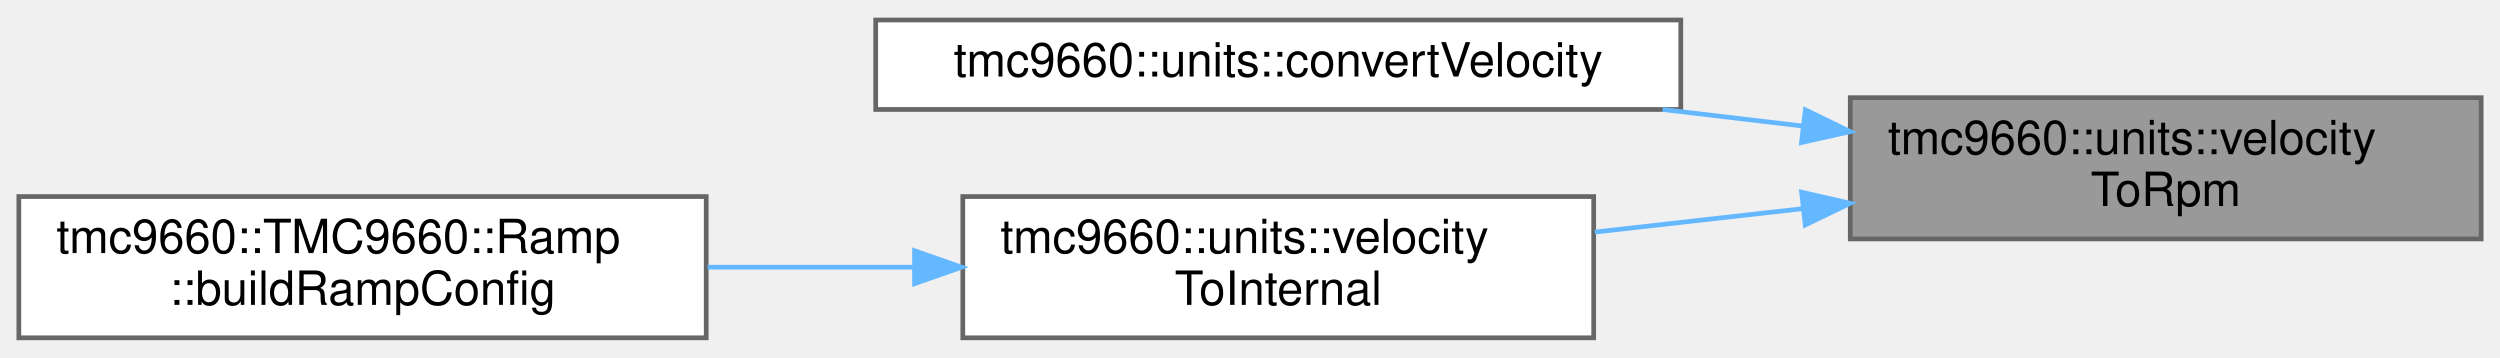
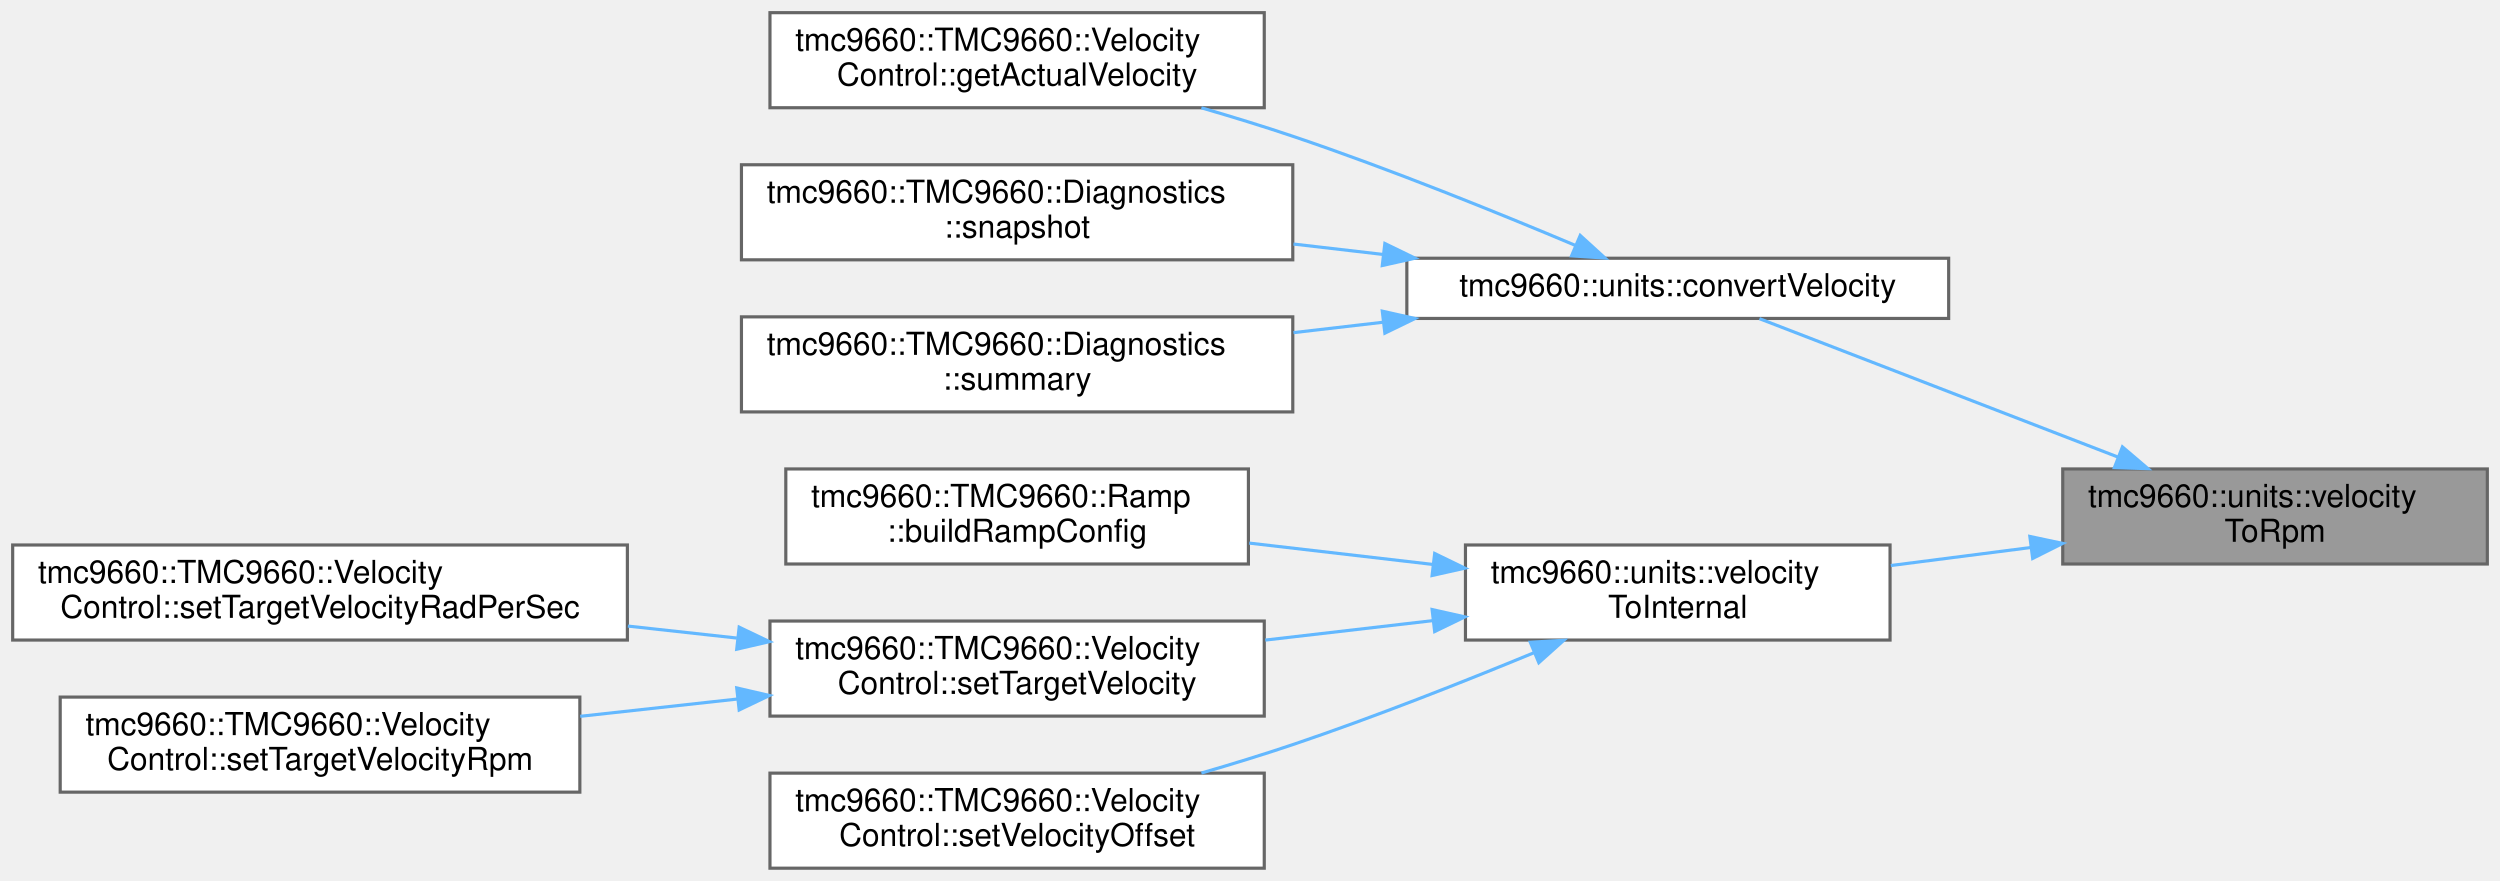
- <svg xmlns="http://www.w3.org/2000/svg" xmlns:xlink="http://www.w3.org/1999/xlink" width="531pt" height="76pt" viewBox="0.00 0.00 531.00 75.50">
-   <g id="graph0" class="graph" transform="scale(1 1) rotate(0) translate(4 71.5)">
+ <svg xmlns="http://www.w3.org/2000/svg" xmlns:xlink="http://www.w3.org/1999/xlink" width="789pt" height="278pt" viewBox="0.00 0.00 789.00 278.00">
+   <g id="graph0" class="graph" transform="scale(1 1) rotate(0) translate(4 274)">
    <g id="Node000001" class="node">
      <g id="a_Node000001">
        <a xlink:title="Convert a velocity from any unit to mech RPM (intermediate canonical form).">
-           <polygon fill="#999999" stroke="#666666" points="523,-51 389,-51 389,-21 523,-21 523,-51" />
-           <text text-anchor="start" x="397" y="-39" font-family="Helvetica,sans-Serif" font-size="10.00">tmc9660::units::velocity</text>
-           <text text-anchor="middle" x="456" y="-28" font-family="Helvetica,sans-Serif" font-size="10.00">ToRpm</text>
+           <polygon fill="#999999" stroke="#666666" points="781,-126 647,-126 647,-96 781,-96 781,-126" />
+           <text text-anchor="start" x="655" y="-114" font-family="Helvetica,sans-Serif" font-size="10.00">tmc9660::units::velocity</text>
+           <text text-anchor="middle" x="714" y="-103" font-family="Helvetica,sans-Serif" font-size="10.00">ToRpm</text>
        </a>
      </g>
    </g>
    <g id="Node000002" class="node">
      <g id="a_Node000002">
        <a xlink:href="namespacetmc9660_1_1units.html#adfa5a4a8fad498067cf84e0cfba889ba" target="_top" xlink:title="Convert a velocity between any two units.">
-           <polygon fill="white" stroke="#666666" points="353,-67.5 182,-67.5 182,-48.5 353,-48.5 353,-67.5" />
-           <text text-anchor="middle" x="267.5" y="-55.5" font-family="Helvetica,sans-Serif" font-size="10.00">tmc9660::units::convertVelocity</text>
+           <polygon fill="white" stroke="#666666" points="611,-192.5 440,-192.5 440,-173.5 611,-173.5 611,-192.5" />
+           <text text-anchor="middle" x="525.5" y="-180.5" font-family="Helvetica,sans-Serif" font-size="10.00">tmc9660::units::convertVelocity</text>
        </a>
      </g>
    </g>
    <g id="edge1_Node000001_Node000002" class="edge">
      <g id="a_edge1_Node000001_Node000002">
        <a xlink:title=" ">
-           <path fill="none" stroke="#63b8ff" d="M378.88,-44.98C369.08,-46.14 359.02,-47.32 349.15,-48.49" />
-           <polygon fill="#63b8ff" stroke="#63b8ff" points="379.46,-48.43 388.98,-43.79 378.64,-41.48 379.46,-48.43" />
+           <path fill="none" stroke="#63b8ff" d="M664.48,-129.73C628.19,-143.74 580.05,-162.33 551.28,-173.43" />
+           <polygon fill="#63b8ff" stroke="#63b8ff" points="665.84,-132.96 673.9,-126.09 663.31,-126.43 665.84,-132.96" />
+         </a>
+       </g>
+     </g>
+     <g id="Node000006" class="node">
+       <g id="a_Node000006">
+         <a xlink:href="namespacetmc9660_1_1units.html#a9ff7db1dbc63f4c50f06ddc70e8a6b72" target="_top" xlink:title=" ">
+           <polygon fill="white" stroke="#666666" points="592.5,-102 458.5,-102 458.5,-72 592.5,-72 592.5,-102" />
+           <text text-anchor="start" x="466.5" y="-90" font-family="Helvetica,sans-Serif" font-size="10.00">tmc9660::units::velocity</text>
+           <text text-anchor="middle" x="525.5" y="-79" font-family="Helvetica,sans-Serif" font-size="10.00">ToInternal</text>
+         </a>
+       </g>
+     </g>
+     <g id="edge5_Node000001_Node000006" class="edge">
+       <g id="a_edge5_Node000001_Node000006">
+         <a xlink:title=" ">
+           <path fill="none" stroke="#63b8ff" d="M636.95,-101.21C622.3,-99.33 607.05,-97.37 592.74,-95.52" />
+           <polygon fill="#63b8ff" stroke="#63b8ff" points="636.62,-104.7 646.98,-102.5 637.51,-97.76 636.62,-104.7" />
        </a>
      </g>
    </g>
    <g id="Node000003" class="node">
      <g id="a_Node000003">
-         <a xlink:href="namespacetmc9660_1_1units.html#a9ff7db1dbc63f4c50f06ddc70e8a6b72" target="_top" xlink:title=" ">
-           <polygon fill="white" stroke="#666666" points="334.5,-30 200.5,-30 200.5,0 334.5,0 334.5,-30" />
-           <text text-anchor="start" x="208.5" y="-18" font-family="Helvetica,sans-Serif" font-size="10.00">tmc9660::units::velocity</text>
-           <text text-anchor="middle" x="267.5" y="-7" font-family="Helvetica,sans-Serif" font-size="10.00">ToInternal</text>
+         <a xlink:href="structtmc9660_1_1TMC9660_1_1VelocityControl.html#a0dfc9ca605e51bea613e66ae3f9571e5" target="_top" xlink:title="Read actual velocity in any engineering unit.">
+           <polygon fill="white" stroke="#666666" points="395,-270 239,-270 239,-240 395,-240 395,-270" />
+           <text text-anchor="start" x="247" y="-258" font-family="Helvetica,sans-Serif" font-size="10.00">tmc9660::TMC9660::Velocity</text>
+           <text text-anchor="middle" x="317" y="-247" font-family="Helvetica,sans-Serif" font-size="10.00">Control::getActualVelocity</text>
        </a>
      </g>
    </g>
-     <g id="edge2_Node000001_Node000003" class="edge">
-       <g id="a_edge2_Node000001_Node000003">
+     <g id="edge2_Node000002_Node000003" class="edge">
+       <g id="a_edge2_Node000002_Node000003">
        <a xlink:title=" ">
-           <path fill="none" stroke="#63b8ff" d="M378.95,-27.44C364.3,-25.79 349.05,-24.07 334.74,-22.46" />
-           <polygon fill="#63b8ff" stroke="#63b8ff" points="378.66,-30.93 388.98,-28.57 379.44,-23.97 378.66,-30.93" />
+           <path fill="none" stroke="#63b8ff" d="M493.2,-196.54C469.08,-206.71 434.75,-220.62 404,-231 394.75,-234.12 384.84,-237.16 375.16,-239.97" />
+           <polygon fill="#63b8ff" stroke="#63b8ff" points="494.72,-199.7 502.55,-192.56 491.98,-193.25 494.72,-199.7" />
        </a>
      </g>
    </g>
    <g id="Node000004" class="node">
      <g id="a_Node000004">
-         <a xlink:href="structtmc9660_1_1TMC9660_1_1Ramp.html#a4bc3e08c925ca6a46cb80f3ad4727055" target="_top" xlink:title="Build a RampConfig from engineering units.">
-           <polygon fill="white" stroke="#666666" points="146,-30 0,-30 0,0 146,0 146,-30" />
-           <text text-anchor="start" x="8" y="-18" font-family="Helvetica,sans-Serif" font-size="10.00">tmc9660::TMC9660::Ramp</text>
-           <text text-anchor="middle" x="73" y="-7" font-family="Helvetica,sans-Serif" font-size="10.00">::buildRampConfig</text>
+         <a xlink:href="structtmc9660_1_1TMC9660_1_1Diagnostics.html#a71ddddefacd8cf78bc685e159edf3669" target="_top" xlink:title="Populate a full motor state snapshot.">
+           <polygon fill="white" stroke="#666666" points="404,-222 230,-222 230,-192 404,-192 404,-222" />
+           <text text-anchor="start" x="238" y="-210" font-family="Helvetica,sans-Serif" font-size="10.00">tmc9660::TMC9660::Diagnostics</text>
+           <text text-anchor="middle" x="317" y="-199" font-family="Helvetica,sans-Serif" font-size="10.00">::snapshot</text>
        </a>
      </g>
    </g>
-     <g id="edge3_Node000003_Node000004" class="edge">
-       <g id="a_edge3_Node000003_Node000004">
+     <g id="edge3_Node000002_Node000004" class="edge">
+       <g id="a_edge3_Node000002_Node000004">
        <a xlink:title=" ">
-           <path fill="none" stroke="#63b8ff" d="M189.91,-15C175.53,-15 160.54,-15 146.3,-15" />
-           <polygon fill="#63b8ff" stroke="#63b8ff" points="190.25,-18.5 200.25,-15 190.25,-11.5 190.25,-18.5" />
+           <path fill="none" stroke="#63b8ff" d="M432.46,-193.7C423.07,-194.79 413.55,-195.9 404.22,-196.98" />
+           <polygon fill="#63b8ff" stroke="#63b8ff" points="433.06,-197.15 442.59,-192.52 432.25,-190.2 433.06,-197.15" />
+         </a>
+       </g>
+     </g>
+     <g id="Node000005" class="node">
+       <g id="a_Node000005">
+         <a xlink:href="structtmc9660_1_1TMC9660_1_1Diagnostics.html#aad9b5d8e9a1ceeb30194a331e70e8a74" target="_top" xlink:title="Populate a compact motor health summary.">
+           <polygon fill="white" stroke="#666666" points="404,-174 230,-174 230,-144 404,-144 404,-174" />
+           <text text-anchor="start" x="238" y="-162" font-family="Helvetica,sans-Serif" font-size="10.00">tmc9660::TMC9660::Diagnostics</text>
+           <text text-anchor="middle" x="317" y="-151" font-family="Helvetica,sans-Serif" font-size="10.00">::summary</text>
+         </a>
+       </g>
+     </g>
+     <g id="edge4_Node000002_Node000005" class="edge">
+       <g id="a_edge4_Node000002_Node000005">
+         <a xlink:title=" ">
+           <path fill="none" stroke="#63b8ff" d="M432.46,-172.3C423.07,-171.21 413.55,-170.1 404.22,-169.02" />
+           <polygon fill="#63b8ff" stroke="#63b8ff" points="432.25,-175.8 442.59,-173.48 433.06,-168.85 432.25,-175.8" />
+         </a>
+       </g>
+     </g>
+     <g id="Node000007" class="node">
+       <g id="a_Node000007">
+         <a xlink:href="structtmc9660_1_1TMC9660_1_1Ramp.html#a4bc3e08c925ca6a46cb80f3ad4727055" target="_top" xlink:title="Build a RampConfig from engineering units.">
+           <polygon fill="white" stroke="#666666" points="390,-126 244,-126 244,-96 390,-96 390,-126" />
+           <text text-anchor="start" x="252" y="-114" font-family="Helvetica,sans-Serif" font-size="10.00">tmc9660::TMC9660::Ramp</text>
+           <text text-anchor="middle" x="317" y="-103" font-family="Helvetica,sans-Serif" font-size="10.00">::buildRampConfig</text>
+         </a>
+       </g>
+     </g>
+     <g id="edge6_Node000006_Node000007" class="edge">
+       <g id="a_edge6_Node000006_Node000007">
+         <a xlink:title=" ">
+           <path fill="none" stroke="#63b8ff" d="M448.23,-95.86C429.27,-98.07 409.01,-100.42 390.25,-102.6" />
+           <polygon fill="#63b8ff" stroke="#63b8ff" points="448.78,-99.32 458.31,-94.69 447.97,-92.37 448.78,-99.32" />
+         </a>
+       </g>
+     </g>
+     <g id="Node000008" class="node">
+       <g id="a_Node000008">
+         <a xlink:href="structtmc9660_1_1TMC9660_1_1VelocityControl.html#a963a7fd00edf8ad4a491abbfa7e4814b" target="_top" xlink:title="Set target velocity in any engineering unit (canonical API).">
+           <polygon fill="white" stroke="#666666" points="395,-78 239,-78 239,-48 395,-48 395,-78" />
+           <text text-anchor="start" x="247" y="-66" font-family="Helvetica,sans-Serif" font-size="10.00">tmc9660::TMC9660::Velocity</text>
+           <text text-anchor="middle" x="317" y="-55" font-family="Helvetica,sans-Serif" font-size="10.00">Control::setTargetVelocity</text>
+         </a>
+       </g>
+     </g>
+     <g id="edge7_Node000006_Node000008" class="edge">
+       <g id="a_edge7_Node000006_Node000008">
+         <a xlink:title=" ">
+           <path fill="none" stroke="#63b8ff" d="M448.28,-78.14C431.01,-76.13 412.65,-74 395.33,-71.99" />
+           <polygon fill="#63b8ff" stroke="#63b8ff" points="447.97,-81.63 458.31,-79.31 448.78,-74.68 447.97,-81.63" />
+         </a>
+       </g>
+     </g>
+     <g id="Node000011" class="node">
+       <g id="a_Node000011">
+         <a xlink:href="structtmc9660_1_1TMC9660_1_1VelocityControl.html#aa23521612d647eef226647fdcfb869d4" target="_top" xlink:title="Set velocity offset (feed-forward bias) in any engineering unit.">
+           <polygon fill="white" stroke="#666666" points="395,-30 239,-30 239,0 395,0 395,-30" />
+           <text text-anchor="start" x="247" y="-18" font-family="Helvetica,sans-Serif" font-size="10.00">tmc9660::TMC9660::Velocity</text>
+           <text text-anchor="middle" x="317" y="-7" font-family="Helvetica,sans-Serif" font-size="10.00">Control::setVelocityOffset</text>
+         </a>
+       </g>
+     </g>
+     <g id="edge10_Node000006_Node000011" class="edge">
+       <g id="a_edge10_Node000006_Node000011">
+         <a xlink:title=" ">
+           <path fill="none" stroke="#63b8ff" d="M480.22,-68.04C457.62,-58.71 429.58,-47.64 404,-39 394.75,-35.88 384.84,-32.84 375.16,-30.03" />
+           <polygon fill="#63b8ff" stroke="#63b8ff" points="478.96,-71.31 489.54,-71.92 481.65,-64.85 478.96,-71.31" />
+         </a>
+       </g>
+     </g>
+     <g id="Node000009" class="node">
+       <g id="a_Node000009">
+         <a xlink:href="structtmc9660_1_1TMC9660_1_1VelocityControl.html#a6ab47443d6678a5045a4ddfd15817a94" target="_top" xlink:title="Convenience: set target velocity in rad/s (mechanical).">
+           <polygon fill="white" stroke="#666666" points="194,-102 0,-102 0,-72 194,-72 194,-102" />
+           <text text-anchor="start" x="8" y="-90" font-family="Helvetica,sans-Serif" font-size="10.00">tmc9660::TMC9660::Velocity</text>
+           <text text-anchor="middle" x="97" y="-79" font-family="Helvetica,sans-Serif" font-size="10.00">Control::setTargetVelocityRadPerSec</text>
+         </a>
+       </g>
+     </g>
+     <g id="edge8_Node000008_Node000009" class="edge">
+       <g id="a_edge8_Node000008_Node000009">
+         <a xlink:title=" ">
+           <path fill="none" stroke="#63b8ff" d="M228.55,-72.63C217.24,-73.87 205.61,-75.15 194.16,-76.41" />
+           <polygon fill="#63b8ff" stroke="#63b8ff" points="229.28,-76.07 238.83,-71.5 228.51,-69.11 229.28,-76.07" />
+         </a>
+       </g>
+     </g>
+     <g id="Node000010" class="node">
+       <g id="a_Node000010">
+         <a xlink:href="structtmc9660_1_1TMC9660_1_1VelocityControl.html#a68ee2c1dd6e3503803ce7a17a68bc6fe" target="_top" xlink:title="Convenience: set target velocity in mechanical RPM.">
+           <polygon fill="white" stroke="#666666" points="179,-54 15,-54 15,-24 179,-24 179,-54" />
+           <text text-anchor="start" x="23" y="-42" font-family="Helvetica,sans-Serif" font-size="10.00">tmc9660::TMC9660::Velocity</text>
+           <text text-anchor="middle" x="97" y="-31" font-family="Helvetica,sans-Serif" font-size="10.00">Control::setTargetVelocityRpm</text>
+         </a>
+       </g>
+     </g>
+     <g id="edge9_Node000008_Node000010" class="edge">
+       <g id="a_edge9_Node000008_Node000010">
+         <a xlink:title=" ">
+           <path fill="none" stroke="#63b8ff" d="M228.74,-53.39C212.36,-51.59 195.3,-49.71 179.12,-47.93" />
+           <polygon fill="#63b8ff" stroke="#63b8ff" points="228.51,-56.89 238.83,-54.5 229.28,-49.93 228.51,-56.89" />
        </a>
      </g>
    </g>
  </g>
</svg>
